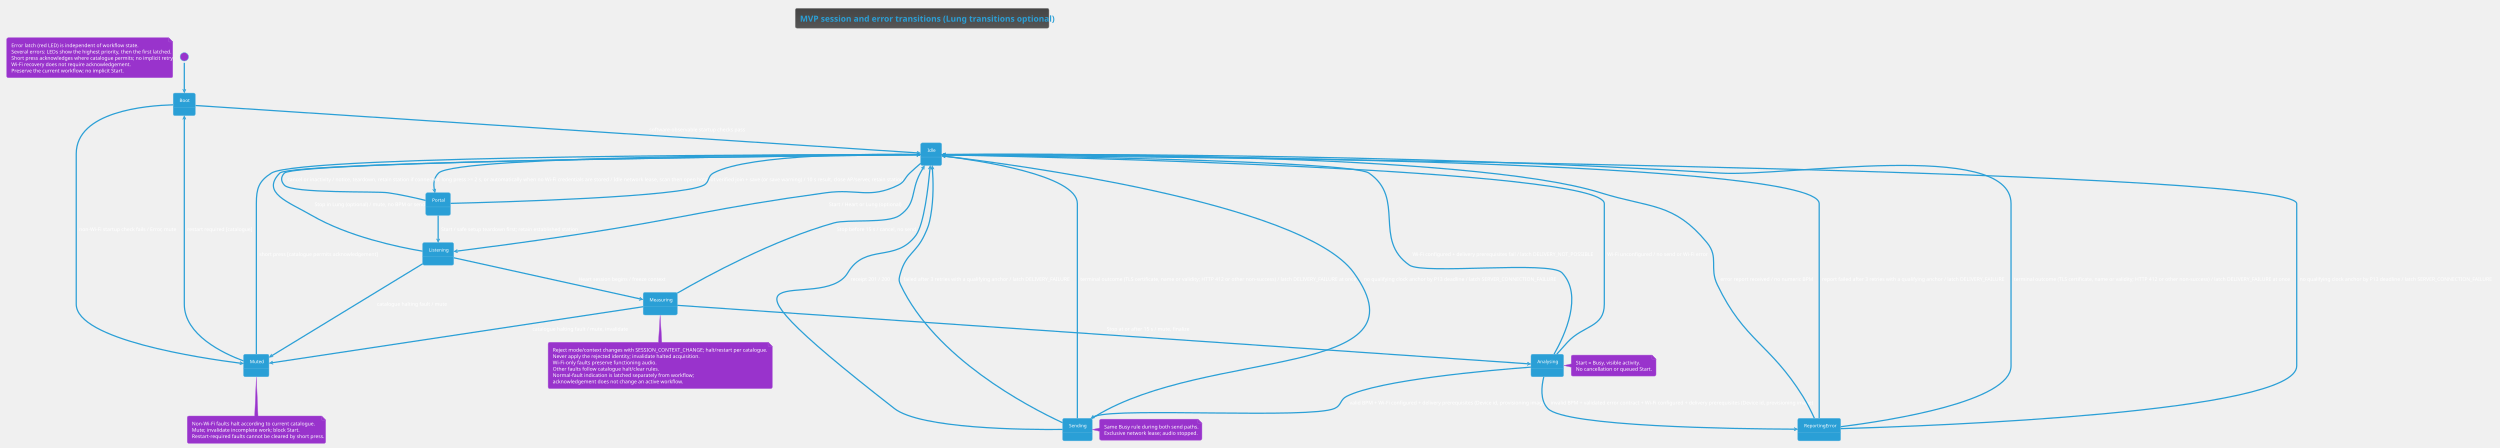
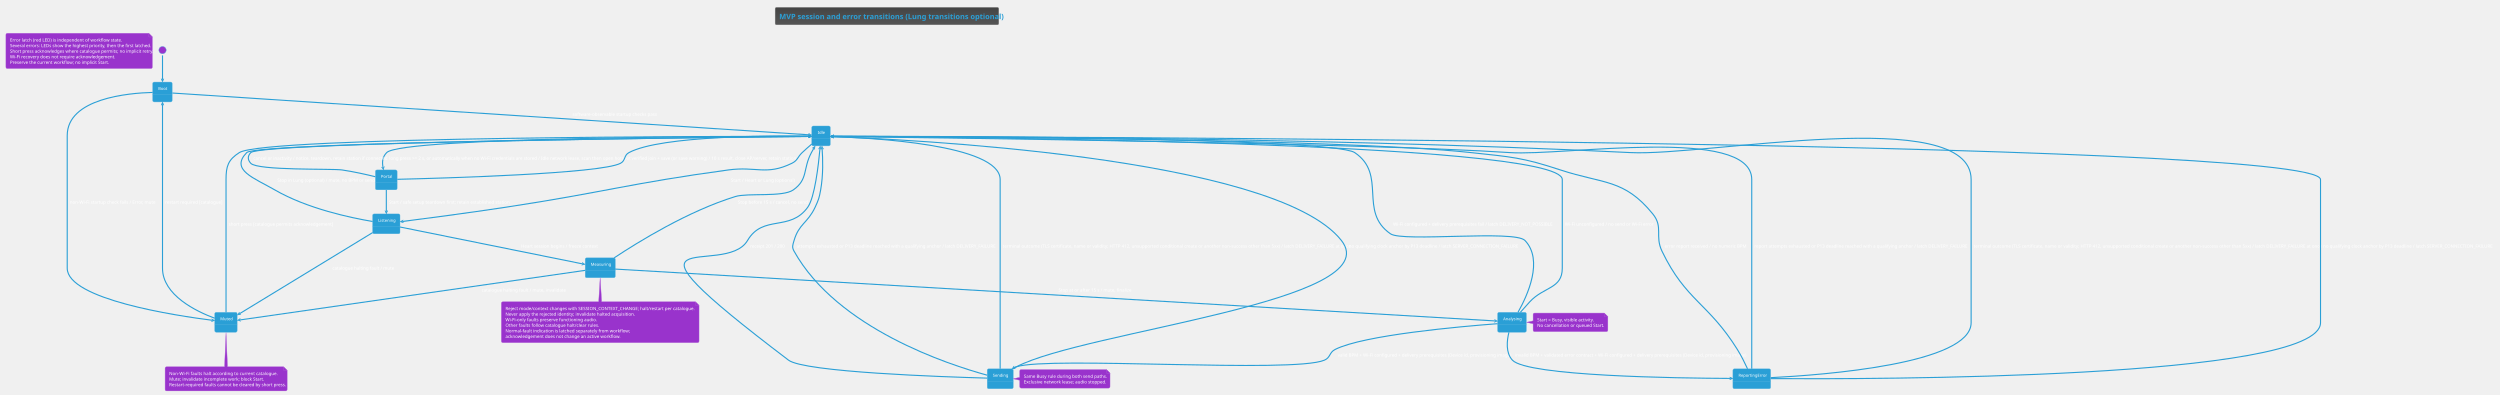
- <svg xmlns="http://www.w3.org/2000/svg" contentStyleType="text/css" data-diagram-type="STATE" height="1114.583px" preserveAspectRatio="none" style="width:6217px;height:1114px;" version="1.1" viewBox="0 0 6217 1114" width="6217.708px" zoomAndPan="magnify">
+ <svg xmlns="http://www.w3.org/2000/svg" contentStyleType="text/css" data-diagram-type="STATE" height="1114.583px" preserveAspectRatio="none" style="width:7051px;height:1114px;" version="1.1" viewBox="0 0 7051 1114" width="7051.042px" zoomAndPan="magnify">
  <defs>
-     <linearGradient id="g1bemwth577yv20" x1="50%" x2="50%" y1="0%" y2="100%">
+     <linearGradient id="g1vokfa58q2e2c0" x1="50%" x2="50%" y1="0%" y2="100%">
      <stop offset="0%" stop-color="#444444" />
      <stop offset="100%" stop-color="#555555" />
    </linearGradient>
  </defs>
  <g>
    <g class="title" data-source-line="5">
-       <rect fill="url(#g1bemwth577yv20)" height="49.121" rx="4.167" ry="4.167" style="stroke:#777777;stroke-width:1.042;" width="630.613" x="1977.923" y="20.833" />
-       <text fill="#2A9FD6" font-family="sans-serif" font-size="20.833" font-weight="bold" lengthAdjust="spacing" textLength="607.697" x="1989.381" y="53.919">MVP session and error transitions (Lung transitions optional)</text>
+       <rect fill="url(#g1vokfa58q2e2c0)" height="49.121" rx="4.167" ry="4.167" style="stroke:#777777;stroke-width:1.042;" width="630.613" x="2186.256" y="20.833" />
+       <text fill="#2A9FD6" font-family="sans-serif" font-size="20.833" font-weight="bold" lengthAdjust="spacing" textLength="607.697" x="2197.714" y="53.919">MVP session and error transitions (Lung transitions optional)</text>
    </g>
    <g class="entity" data-qualified-name="NormalFaultIndication" data-source-line="33" id="ent0002">
      <path d="M16.667,98.079 L16.667,189.193 A4.167,4.167 0 0 0 20.833,193.359 L425.517,193.359 A4.167,4.167 0 0 0 429.683,189.193 L429.683,104.329 L419.267,93.913 L20.833,93.913 A4.167,4.167 0 0 0 16.667,98.079" fill="#9933CC" style="stroke:#AD5CD6;stroke-width:1.042;" />
      <path d="M419.267,93.913 L419.267,102.246 A2.083,2.083 0 0 0 421.35,104.329 L429.683,104.329 L419.267,93.913" fill="#9933CC" style="stroke:#AD5CD6;stroke-width:1.042;" />
      <text fill="#FFFFFF" font-family="sans-serif" font-size="12.5" lengthAdjust="spacing" textLength="300.134" x="28.125" y="117.305">Error latch (red LED) is independent of workflow state.</text>
      <text fill="#FFFFFF" font-family="sans-serif" font-size="12.5" lengthAdjust="spacing" textLength="377.258" x="28.125" y="133.028">Several errors: LEDs show the highest priority, then the first latched.</text>
      <text fill="#FFFFFF" font-family="sans-serif" font-size="12.5" lengthAdjust="spacing" textLength="380.725" x="28.125" y="148.751">Short press acknowledges where catalogue permits; no implicit retry.</text>
      <text fill="#FFFFFF" font-family="sans-serif" font-size="12.5" lengthAdjust="spacing" textLength="282.068" x="28.125" y="164.474">Wi-Fi recovery does not require acknowledgement.</text>
      <text fill="#FFFFFF" font-family="sans-serif" font-size="12.5" lengthAdjust="spacing" textLength="261.2" x="28.125" y="180.196">Preserve the current workflow; no implicit Start.</text>
    </g>
    <g class="start_entity" data-qualified-name=".start." data-source-line="6" id="ent0002">
      <ellipse cx="458.333" cy="141.309" fill="#9933CC" rx="10.417" ry="10.417" style="stroke:#55B2DE;stroke-width:1.042;" />
    </g>
    <g class="entity" data-qualified-name="Boot" id="ent0003">
      <rect fill="#2A9FD6" height="56.079" rx="4.167" ry="4.167" style="stroke:#55B2DE;stroke-width:1.042;" width="54.821" x="430.729" y="231.413" />
      <line style="stroke:#55B2DE;stroke-width:1.042;" x1="430.729" x2="485.55" y1="266.659" y2="266.659" />
      <text fill="#FFFFFF" font-family="sans-serif" font-size="11.458" lengthAdjust="spacing" textLength="23.571" x="446.354" y="253.724">Boot</text>
    </g>
    <g class="entity" data-qualified-name="Idle" id="ent0005">
      <rect fill="#2A9FD6" height="56.079" rx="4.167" ry="4.167" style="stroke:#55B2DE;stroke-width:1.042;" width="52.083" x="2289.583" y="355.371" />
      <line style="stroke:#55B2DE;stroke-width:1.042;" x1="2289.583" x2="2341.667" y1="390.617" y2="390.617" />
      <text fill="#FFFFFF" font-family="sans-serif" font-size="11.458" lengthAdjust="spacing" textLength="18.474" x="2306.388" y="377.683">Idle</text>
    </g>
    <g class="entity" data-qualified-name="Muted" id="ent0007">
      <rect fill="#2A9FD6" height="56.079" rx="4.167" ry="4.167" style="stroke:#55B2DE;stroke-width:1.042;" width="63.096" x="605.729" y="880.892" />
      <line style="stroke:#55B2DE;stroke-width:1.042;" x1="605.729" x2="668.825" y1="916.138" y2="916.138" />
      <text fill="#FFFFFF" font-family="sans-serif" font-size="11.458" lengthAdjust="spacing" textLength="31.846" x="621.354" y="903.203">Muted</text>
    </g>
    <g class="entity" data-qualified-name="Listening" id="ent0009">
      <rect fill="#2A9FD6" height="56.079" rx="4.167" ry="4.167" style="stroke:#55B2DE;stroke-width:1.042;" width="77.117" x="1051.042" y="603.288" />
      <line style="stroke:#55B2DE;stroke-width:1.042;" x1="1051.042" x2="1128.159" y1="638.534" y2="638.534" />
      <text fill="#FFFFFF" font-family="sans-serif" font-size="11.458" lengthAdjust="spacing" textLength="45.867" x="1066.667" y="625.599">Listening</text>
    </g>
    <g class="entity" data-qualified-name="Portal" id="ent0011">
      <rect fill="#2A9FD6" height="56.079" rx="4.167" ry="4.167" style="stroke:#55B2DE;stroke-width:1.042;" width="61.183" x="1058.854" y="479.329" />
      <line style="stroke:#55B2DE;stroke-width:1.042;" x1="1058.854" x2="1120.037" y1="514.575" y2="514.575" />
      <text fill="#FFFFFF" font-family="sans-serif" font-size="11.458" lengthAdjust="spacing" textLength="29.933" x="1074.479" y="501.641">Portal</text>
    </g>
    <g class="entity" data-qualified-name="Measuring" id="ent0016">
-       <rect fill="#2A9FD6" height="56.079" rx="4.167" ry="4.167" style="stroke:#55B2DE;stroke-width:1.042;" width="84.748" x="1599.479" y="727.246" />
-       <line style="stroke:#55B2DE;stroke-width:1.042;" x1="1599.479" x2="1684.227" y1="762.492" y2="762.492" />
-       <text fill="#FFFFFF" font-family="sans-serif" font-size="11.458" lengthAdjust="spacing" textLength="53.498" x="1615.104" y="749.558">Measuring</text>
+       <rect fill="#2A9FD6" height="56.079" rx="4.167" ry="4.167" style="stroke:#55B2DE;stroke-width:1.042;" width="84.748" x="1650.521" y="727.246" />
+       <line style="stroke:#55B2DE;stroke-width:1.042;" x1="1650.521" x2="1735.269" y1="762.492" y2="762.492" />
+       <text fill="#FFFFFF" font-family="sans-serif" font-size="11.458" lengthAdjust="spacing" textLength="53.498" x="1666.146" y="749.558">Measuring</text>
    </g>
    <g class="entity" data-qualified-name="Analysing" id="ent0022">
-       <rect fill="#2A9FD6" height="56.079" rx="4.167" ry="4.167" style="stroke:#55B2DE;stroke-width:1.042;" width="80.933" x="3807.292" y="880.892" />
-       <line style="stroke:#55B2DE;stroke-width:1.042;" x1="3807.292" x2="3888.224" y1="916.138" y2="916.138" />
-       <text fill="#FFFFFF" font-family="sans-serif" font-size="11.458" lengthAdjust="spacing" textLength="49.683" x="3822.917" y="903.203">Analysing</text>
+       <rect fill="#2A9FD6" height="56.079" rx="4.167" ry="4.167" style="stroke:#55B2DE;stroke-width:1.042;" width="80.933" x="4223.958" y="880.892" />
+       <line style="stroke:#55B2DE;stroke-width:1.042;" x1="4223.958" x2="4304.891" y1="916.138" y2="916.138" />
+       <text fill="#FFFFFF" font-family="sans-serif" font-size="11.458" lengthAdjust="spacing" textLength="49.683" x="4239.583" y="903.203">Analysing</text>
    </g>
    <g class="entity" data-qualified-name="Sending" id="ent0024">
-       <rect fill="#2A9FD6" height="56.079" rx="4.167" ry="4.167" style="stroke:#55B2DE;stroke-width:1.042;" width="73.301" x="2642.708" y="1040.267" />
-       <line style="stroke:#55B2DE;stroke-width:1.042;" x1="2642.708" x2="2716.01" y1="1075.513" y2="1075.513" />
-       <text fill="#FFFFFF" font-family="sans-serif" font-size="11.458" lengthAdjust="spacing" textLength="42.051" x="2658.333" y="1062.578">Sending</text>
+       <rect fill="#2A9FD6" height="56.079" rx="4.167" ry="4.167" style="stroke:#55B2DE;stroke-width:1.042;" width="73.301" x="2784.375" y="1040.267" />
+       <line style="stroke:#55B2DE;stroke-width:1.042;" x1="2784.375" x2="2857.676" y1="1075.513" y2="1075.513" />
+       <text fill="#FFFFFF" font-family="sans-serif" font-size="11.458" lengthAdjust="spacing" textLength="42.051" x="2800" y="1062.578">Sending</text>
    </g>
    <g class="entity" data-qualified-name="ReportingError" id="ent0026">
-       <rect fill="#2A9FD6" height="56.079" rx="4.167" ry="4.167" style="stroke:#55B2DE;stroke-width:1.042;" width="106.395" x="4470.833" y="1040.267" />
-       <line style="stroke:#55B2DE;stroke-width:1.042;" x1="4470.833" x2="4577.228" y1="1075.513" y2="1075.513" />
-       <text fill="#FFFFFF" font-family="sans-serif" font-size="11.458" lengthAdjust="spacing" textLength="75.145" x="4486.458" y="1062.578">ReportingError</text>
+       <rect fill="#2A9FD6" height="56.079" rx="4.167" ry="4.167" style="stroke:#55B2DE;stroke-width:1.042;" width="106.395" x="4887.5" y="1040.267" />
+       <line style="stroke:#55B2DE;stroke-width:1.042;" x1="4887.5" x2="4993.895" y1="1075.513" y2="1075.513" />
+       <text fill="#FFFFFF" font-family="sans-serif" font-size="11.458" lengthAdjust="spacing" textLength="75.145" x="4903.125" y="1062.578">ReportingError</text>
    </g>
    <g class="entity" data-qualified-name="GMN2" data-source-line="42" id="ent0003">
-       <path d="M3907.292,887.142 L3907.292,904.85 L3888.741,909.017 L3907.292,913.184 L3907.292,931.087 A4.167,4.167 0 0 0 3911.458,935.254 L4113.999,935.254 A4.167,4.167 0 0 0 4118.166,931.087 L4118.166,893.392 L4107.749,882.975 L3911.458,882.975 A4.167,4.167 0 0 0 3907.292,887.142" fill="#9933CC" style="stroke:#AD5CD6;stroke-width:1.042;" />
-       <path d="M4107.749,882.975 L4107.749,891.309 A2.083,2.083 0 0 0 4109.833,893.392 L4118.166,893.392 L4107.749,882.975" fill="#9933CC" style="stroke:#AD5CD6;stroke-width:1.042;" />
-       <text fill="#FFFFFF" font-family="sans-serif" font-size="12.5" lengthAdjust="spacing" textLength="155.261" x="3918.75" y="906.368">Start = Busy, visible activity.</text>
-       <text fill="#FFFFFF" font-family="sans-serif" font-size="12.5" lengthAdjust="spacing" textLength="178.583" x="3918.75" y="922.091">No cancellation or queued Start.</text>
+       <path d="M4323.958,887.142 L4323.958,904.85 L4305.408,909.017 L4323.958,913.184 L4323.958,931.087 A4.167,4.167 0 0 0 4328.125,935.254 L4530.666,935.254 A4.167,4.167 0 0 0 4534.833,931.087 L4534.833,893.392 L4524.416,882.975 L4328.125,882.975 A4.167,4.167 0 0 0 4323.958,887.142" fill="#9933CC" style="stroke:#AD5CD6;stroke-width:1.042;" />
+       <path d="M4524.416,882.975 L4524.416,891.309 A2.083,2.083 0 0 0 4526.499,893.392 L4534.833,893.392 L4524.416,882.975" fill="#9933CC" style="stroke:#AD5CD6;stroke-width:1.042;" />
+       <text fill="#FFFFFF" font-family="sans-serif" font-size="12.5" lengthAdjust="spacing" textLength="155.261" x="4335.417" y="906.368">Start = Busy, visible activity.</text>
+       <text fill="#FFFFFF" font-family="sans-serif" font-size="12.5" lengthAdjust="spacing" textLength="178.583" x="4335.417" y="922.091">No cancellation or queued Start.</text>
    </g>
    <g class="entity" data-qualified-name="GMN5" data-source-line="46" id="ent0006">
-       <path d="M2734.375,1046.517 L2734.375,1064.225 L2715.839,1068.392 L2734.375,1072.559 L2734.375,1090.462 A4.167,4.167 0 0 0 2738.542,1094.629 L2984.857,1094.629 A4.167,4.167 0 0 0 2989.024,1090.462 L2989.024,1052.767 L2978.607,1042.35 L2738.542,1042.35 A4.167,4.167 0 0 0 2734.375,1046.517" fill="#9933CC" style="stroke:#AD5CD6;stroke-width:1.042;" />
-       <path d="M2978.607,1042.35 L2978.607,1050.684 A2.083,2.083 0 0 0 2980.691,1052.767 L2989.024,1052.767 L2978.607,1042.35" fill="#9933CC" style="stroke:#AD5CD6;stroke-width:1.042;" />
-       <text fill="#FFFFFF" font-family="sans-serif" font-size="12.5" lengthAdjust="spacing" textLength="222.357" x="2745.833" y="1065.743">Same Busy rule during both send paths.</text>
-       <text fill="#FFFFFF" font-family="sans-serif" font-size="12.5" lengthAdjust="spacing" textLength="222.351" x="2745.833" y="1081.466">Exclusive network lease; audio stopped.</text>
+       <path d="M2876.042,1046.517 L2876.042,1064.225 L2857.505,1068.392 L2876.042,1072.559 L2876.042,1090.462 A4.167,4.167 0 0 0 2880.208,1094.629 L3126.524,1094.629 A4.167,4.167 0 0 0 3130.691,1090.462 L3130.691,1052.767 L3120.274,1042.35 L2880.208,1042.35 A4.167,4.167 0 0 0 2876.042,1046.517" fill="#9933CC" style="stroke:#AD5CD6;stroke-width:1.042;" />
+       <path d="M3120.274,1042.35 L3120.274,1050.684 A2.083,2.083 0 0 0 3122.357,1052.767 L3130.691,1052.767 L3120.274,1042.35" fill="#9933CC" style="stroke:#AD5CD6;stroke-width:1.042;" />
+       <text fill="#FFFFFF" font-family="sans-serif" font-size="12.5" lengthAdjust="spacing" textLength="222.357" x="2887.5" y="1065.743">Same Busy rule during both send paths.</text>
+       <text fill="#FFFFFF" font-family="sans-serif" font-size="12.5" lengthAdjust="spacing" textLength="222.351" x="2887.5" y="1081.466">Exclusive network lease; audio stopped.</text>
    </g>
    <g class="entity" data-qualified-name="GMN8" data-source-line="50" id="ent0009">
-       <path d="M1363.021,855.371 L1363.021,962.207 A4.167,4.167 0 0 0 1367.188,966.374 L1916.372,966.374 A4.167,4.167 0 0 0 1920.538,962.207 L1920.538,861.621 L1910.122,851.204 L1645.833,851.204 L1641.667,783.509 L1637.5,851.204 L1367.188,851.204 A4.167,4.167 0 0 0 1363.021,855.371" fill="#9933CC" style="stroke:#AD5CD6;stroke-width:1.042;" />
-       <path d="M1910.122,851.204 L1910.122,859.538 A2.083,2.083 0 0 0 1912.205,861.621 L1920.538,861.621 L1910.122,851.204" fill="#9933CC" style="stroke:#AD5CD6;stroke-width:1.042;" />
-       <text fill="#FFFFFF" font-family="sans-serif" font-size="12.5" lengthAdjust="spacing" textLength="525.226" x="1374.479" y="874.597">Reject mode/context changes with SESSION_CONTEXT_CHANGE; halt/restart per catalogue.</text>
-       <text fill="#FFFFFF" font-family="sans-serif" font-size="12.5" lengthAdjust="spacing" textLength="341.87" x="1374.479" y="890.32">Never apply the rejected identity; invalidate halted acquisition.</text>
-       <text fill="#FFFFFF" font-family="sans-serif" font-size="12.5" lengthAdjust="spacing" textLength="243.164" x="1374.479" y="906.043">Wi-Fi-only faults preserve functioning audio.</text>
-       <text fill="#FFFFFF" font-family="sans-serif" font-size="12.5" lengthAdjust="spacing" textLength="245.959" x="1374.479" y="921.765">Other faults follow catalogue halt/clear rules.</text>
-       <text fill="#FFFFFF" font-family="sans-serif" font-size="12.5" lengthAdjust="spacing" textLength="325.824" x="1374.479" y="937.488">Normal-fault indication is latched separately from workflow;</text>
-       <text fill="#FFFFFF" font-family="sans-serif" font-size="12.5" lengthAdjust="spacing" textLength="305.737" x="1374.479" y="953.21">acknowledgement does not change an active workflow.</text>
+       <path d="M1414.062,855.371 L1414.062,962.207 A4.167,4.167 0 0 0 1418.229,966.374 L1967.413,966.374 A4.167,4.167 0 0 0 1971.58,962.207 L1971.58,861.621 L1961.163,851.204 L1696.875,851.204 L1692.708,783.509 L1688.542,851.204 L1418.229,851.204 A4.167,4.167 0 0 0 1414.062,855.371" fill="#9933CC" style="stroke:#AD5CD6;stroke-width:1.042;" />
+       <path d="M1961.163,851.204 L1961.163,859.538 A2.083,2.083 0 0 0 1963.247,861.621 L1971.58,861.621 L1961.163,851.204" fill="#9933CC" style="stroke:#AD5CD6;stroke-width:1.042;" />
+       <text fill="#FFFFFF" font-family="sans-serif" font-size="12.5" lengthAdjust="spacing" textLength="525.226" x="1425.521" y="874.597">Reject mode/context changes with SESSION_CONTEXT_CHANGE; halt/restart per catalogue.</text>
+       <text fill="#FFFFFF" font-family="sans-serif" font-size="12.5" lengthAdjust="spacing" textLength="341.87" x="1425.521" y="890.32">Never apply the rejected identity; invalidate halted acquisition.</text>
+       <text fill="#FFFFFF" font-family="sans-serif" font-size="12.5" lengthAdjust="spacing" textLength="243.164" x="1425.521" y="906.043">Wi-Fi-only faults preserve functioning audio.</text>
+       <text fill="#FFFFFF" font-family="sans-serif" font-size="12.5" lengthAdjust="spacing" textLength="245.959" x="1425.521" y="921.765">Other faults follow catalogue halt/clear rules.</text>
+       <text fill="#FFFFFF" font-family="sans-serif" font-size="12.5" lengthAdjust="spacing" textLength="325.824" x="1425.521" y="937.488">Normal-fault indication is latched separately from workflow;</text>
+       <text fill="#FFFFFF" font-family="sans-serif" font-size="12.5" lengthAdjust="spacing" textLength="305.737" x="1425.521" y="953.21">acknowledgement does not change an active workflow.</text>
    </g>
    <g class="entity" data-qualified-name="GMN11" data-source-line="58" id="ent0012">
      <path d="M465.625,1038.704 L465.625,1098.372 A4.167,4.167 0 0 0 469.792,1102.539 L805.713,1102.539 A4.167,4.167 0 0 0 809.88,1098.372 L809.88,1044.954 L799.463,1034.538 L641.667,1034.538 L637.5,937.457 L633.333,1034.538 L469.792,1034.538 A4.167,4.167 0 0 0 465.625,1038.704" fill="#9933CC" style="stroke:#AD5CD6;stroke-width:1.042;" />
      <path d="M799.463,1034.538 L799.463,1042.871 A2.083,2.083 0 0 0 801.546,1044.954 L809.88,1044.954 L799.463,1034.538" fill="#9933CC" style="stroke:#AD5CD6;stroke-width:1.042;" />
      <text fill="#FFFFFF" font-family="sans-serif" font-size="12.5" lengthAdjust="spacing" textLength="288.324" x="477.083" y="1057.93">Non-Wi-Fi faults halt according to current catalogue.</text>
      <text fill="#FFFFFF" font-family="sans-serif" font-size="12.5" lengthAdjust="spacing" textLength="250.806" x="477.083" y="1073.653">Mute; invalidate incomplete work; block Start.</text>
      <text fill="#FFFFFF" font-family="sans-serif" font-size="12.5" lengthAdjust="spacing" textLength="311.963" x="477.083" y="1089.376">Restart-required faults cannot be cleared by short press.</text>
    </g>
    <g class="link" data-entity-1="ent0002" data-entity-2="ent0003" data-link-type="dependency" id="lnk4">
      <polygon fill="#2A9FD6" points="458.333,231.071,462.5,221.696,458.333,225.863,454.167,221.696,458.333,231.071" style="stroke:#2A9FD6;stroke-width:1.042;" />
      <path d="M458.333,156.211 C458.333,173.742 458.333,200.946 458.333,224.821" fill="none" style="stroke:#2A9FD6;stroke-width:3.125;" />
    </g>
    <g class="link" data-entity-1="ent0003" data-entity-2="ent0005" data-link-type="dependency" id="lnk6">
      <polygon fill="#2A9FD6" points="2289.441,380.736,2280.359,375.965,2284.244,380.395,2279.814,384.28,2289.441,380.736" style="stroke:#2A9FD6;stroke-width:1.042;" />
      <path d="M486.03,262.397 C699.585,276.41 2075.253,366.681 2283.205,380.327" fill="none" style="stroke:#2A9FD6;stroke-width:3.125;" />
      <text fill="#FFFFFF" font-family="sans-serif" font-size="12.5" lengthAdjust="spacing" textLength="226.495" x="1614.583" y="326.68">software-observable startup checks pass</text>
    </g>
    <g class="link" data-entity-1="ent0003" data-entity-2="ent0007" data-link-type="dependency" id="lnk8">
      <polygon fill="#2A9FD6" points="605.646,904.214,596.869,898.903,600.479,903.56,595.822,907.17,605.646,904.214" style="stroke:#2A9FD6;stroke-width:1.042;" />
      <path d="M430.585,260.659 C361.919,262.456 189.583,277.43 189.583,382.454 C189.583,382.454 189.583,382.454 189.583,756.413 C189.583,844.356 497.115,890.471 599.446,903.429" fill="none" style="stroke:#2A9FD6;stroke-width:3.125;" />
      <text fill="#FFFFFF" font-family="sans-serif" font-size="12.5" lengthAdjust="spacing" textLength="230.615" x="196.875" y="574.597">non-Wi-Fi startup check fails / Error, mute</text>
    </g>
    <g class="link" data-entity-1="ent0005" data-entity-2="ent0009" data-link-type="dependency" id="lnk10">
      <polygon fill="#2A9FD6" points="1128.495,625.463,1138.322,628.41,1133.662,624.804,1137.268,620.144,1128.495,625.463" style="stroke:#2A9FD6;stroke-width:1.042;" />
      <path d="M2289.537,406.222 C2280.792,413.707 2271.086,422.253 2262.5,430.371 C2248.939,443.193 2250.109,452.401 2233.333,460.579 C2161.365,495.664 2133.501,468.545 2054.167,479.329 C1773.691,517.458 1705.89,542.05 1426.042,584.538 C1318.507,600.864 1197.412,616.673 1134.695,624.672" fill="none" style="stroke:#2A9FD6;stroke-width:3.125;" />
      <text fill="#FFFFFF" font-family="sans-serif" font-size="12.5" lengthAdjust="spacing" textLength="168.835" x="2061.458" y="512.618">Start / Heart or Lung (optional)</text>
    </g>
    <g class="link" data-entity-1="ent0005" data-entity-2="ent0011" data-link-type="dependency" id="lnk12">
      <polygon fill="#2A9FD6" points="1081.577,479.319,1083.97,469.343,1080.63,474.197,1075.776,470.858,1081.577,479.319" style="stroke:#2A9FD6;stroke-width:1.042;" />
      <path d="M2289.349,384.507 C2115.28,384.432 1133.979,385.978 1090.625,430.371 C1078.356,442.934 1077.418,456.822 1080.441,473.173" fill="none" style="stroke:#2A9FD6;stroke-width:3.125;" />
      <text fill="#FFFFFF" font-family="sans-serif" font-size="12.5" lengthAdjust="spacing" textLength="645.483" x="1097.917" y="450.639">long press &gt;= 2 s, or automatically when no Wi-Fi credentials are stored / Idle network lease, scan then open hotspot</text>
    </g>
    <g class="link" data-entity-1="ent0011" data-entity-2="ent0005" data-link-type="dependency" id="lnk13">
      <polygon fill="#2A9FD6" points="2289.356,384.053,2280.041,379.754,2284.148,383.98,2279.923,388.087,2289.356,384.053" style="stroke:#2A9FD6;stroke-width:1.042;" />
      <path d="M1120.507,505.726 C1243.48,502.8 1693.881,490.138 1750,460.579 C1765.161,452.594 1758.858,438.471 1773.958,430.371 C1864.609,381.745 2187.415,382.611 2283.106,383.965" fill="none" style="stroke:#2A9FD6;stroke-width:3.125;" />
      <text fill="#FFFFFF" font-family="sans-serif" font-size="12.5" lengthAdjust="spacing" textLength="444.989" x="1781.25" y="450.639">verified join + save (or save warning) / 10 s result, close AP/server, retain station</text>
    </g>
    <g class="link" data-entity-1="ent0011" data-entity-2="ent0005" data-link-type="dependency" id="lnk14">
      <polygon fill="#2A9FD6" points="2289.552,384.78,2280.138,380.703,2284.344,384.829,2280.218,389.036,2289.552,384.78" style="stroke:#2A9FD6;stroke-width:1.042;" />
      <path d="M1058.468,498.395 C1033.311,492.222 996.891,483.983 964.583,479.329 C936.212,475.243 726.81,481.571 707.292,460.579 C698.15,450.747 697.934,439.999 707.292,430.371 C736.069,400.762 2078.072,386.803 2283.302,384.839" fill="none" style="stroke:#2A9FD6;stroke-width:3.125;" />
      <text fill="#FFFFFF" font-family="sans-serif" font-size="12.5" lengthAdjust="spacing" textLength="353.662" x="714.583" y="450.639">cancel or inactivity / notice, teardown, retain station if connected</text>
    </g>
    <g class="link" data-entity-1="ent0011" data-entity-2="ent0009" data-link-type="dependency" id="lnk15">
      <polygon fill="#2A9FD6" points="1089.583,603.111,1093.75,593.736,1089.583,597.903,1085.417,593.736,1089.583,603.111" style="stroke:#2A9FD6;stroke-width:1.042;" />
      <path d="M1089.583,535.847 C1089.583,555.919 1089.583,576.811 1089.583,596.861" fill="none" style="stroke:#2A9FD6;stroke-width:3.125;" />
      <text fill="#FFFFFF" font-family="sans-serif" font-size="12.5" lengthAdjust="spacing" textLength="318.225" x="1096.875" y="574.597">Start / safe setup teardown first; retain established station</text>
    </g>
    <g class="link" data-entity-1="ent0009" data-entity-2="ent0016" data-link-type="dependency" id="lnk17">
-       <polygon fill="#2A9FD6" points="1599.134,744.94,1590.878,738.851,1594.048,743.817,1589.081,746.988,1599.134,744.94" style="stroke:#2A9FD6;stroke-width:1.042;" />
-       <path d="M1128.405,641.024 C1228.545,663.131 1488.91,720.608 1593.031,743.593" fill="none" style="stroke:#2A9FD6;stroke-width:3.125;" />
-       <text fill="#FFFFFF" font-family="sans-serif" font-size="12.5" lengthAdjust="spacing" textLength="205.664" x="1438.542" y="698.556">Heart session begins / freeze context</text>
+       <polygon fill="#2A9FD6" points="1650.414,745.783,1642.05,739.842,1645.309,744.751,1640.399,748.01,1650.414,745.783" style="stroke:#2A9FD6;stroke-width:1.042;" />
+       <path d="M1128.229,640.264 C1235.866,662.014 1532.378,721.931 1644.288,744.545" fill="none" style="stroke:#2A9FD6;stroke-width:3.125;" />
+       <text fill="#FFFFFF" font-family="sans-serif" font-size="12.5" lengthAdjust="spacing" textLength="205.664" x="1469.792" y="698.556">Heart session begins / freeze context</text>
    </g>
    <g class="link" data-entity-1="ent0009" data-entity-2="ent0007" data-link-type="dependency" id="lnk18">
      <polygon fill="#2A9FD6" points="669.478,888.486,679.652,887.165,673.926,885.776,675.315,880.049,669.478,888.486" style="stroke:#2A9FD6;stroke-width:1.042;" />
      <path d="M1051.039,655.945 C963.386,709.365 755.793,835.882 674.815,885.234" fill="none" style="stroke:#2A9FD6;stroke-width:3.125;" />
      <text fill="#FFFFFF" font-family="sans-serif" font-size="12.5" lengthAdjust="spacing" textLength="159.827" x="937.5" y="760.535">catalogue halting fault / mute</text>
    </g>
    <g class="link" data-entity-1="ent0016" data-entity-2="ent0007" data-link-type="dependency" id="lnk19">
-       <polygon fill="#2A9FD6" points="669.49,903.147,679.382,905.868,674.64,902.37,678.138,897.628,669.49,903.147" style="stroke:#2A9FD6;stroke-width:1.042;" />
-       <path d="M1599.16,762.828 C1431.363,788.155 823.164,879.952 675.67,902.214" fill="none" style="stroke:#2A9FD6;stroke-width:3.125;" />
-       <text fill="#FFFFFF" font-family="sans-serif" font-size="12.5" lengthAdjust="spacing" textLength="219.586" x="1323.958" y="822.514">catalogue halting fault / mute, invalidate</text>
+       <polygon fill="#2A9FD6" points="669.314,903.406,679.186,906.197,674.47,902.665,678.001,897.948,669.314,903.406" style="stroke:#2A9FD6;stroke-width:1.042;" />
+       <path d="M1650.364,762.495 C1476.788,787.426 827.891,880.629 675.501,902.517" fill="none" style="stroke:#2A9FD6;stroke-width:3.125;" />
+       <text fill="#FFFFFF" font-family="sans-serif" font-size="12.5" lengthAdjust="spacing" textLength="219.586" x="1358.333" y="822.514">catalogue halting fault / mute, invalidate</text>
    </g>
    <g class="link" data-entity-1="ent0009" data-entity-2="ent0005" data-link-type="dependency" id="lnk20">
      <polygon fill="#2A9FD6" points="2289.367,384.776,2279.953,380.697,2284.158,384.825,2280.031,389.03,2289.367,384.776" style="stroke:#2A9FD6;stroke-width:1.042;" />
      <path d="M1050.977,624.674 C989.253,614.307 866.039,588.375 775,535.579 C717.481,502.223 647.96,479.618 695.833,430.371 C724.818,400.554 2076.424,386.77 2283.117,384.835" fill="none" style="stroke:#2A9FD6;stroke-width:3.125;" />
      <text fill="#FFFFFF" font-family="sans-serif" font-size="12.5" lengthAdjust="spacing" textLength="260.565" x="782.292" y="512.618">Stop in Lung (optional) / mute, no BPM or send</text>
    </g>
    <g class="link" data-entity-1="ent0016" data-entity-2="ent0005" data-link-type="dependency" id="lnk21">
      <polygon fill="#2A9FD6" points="2298.928,411.959,2290.594,417.942,2296.295,416.453,2297.784,422.154,2298.928,411.959" style="stroke:#2A9FD6;stroke-width:1.042;" />
-       <path d="M1684.079,729.084 C1759.571,685.457 1923.487,596.58 2073.958,554.329 C2109.177,544.441 2207.656,556.734 2237.5,535.579 C2279.9,505.525 2263.959,476.161 2288.542,430.371 C2291.777,424.345 2292.245,423.366 2295.769,417.352" fill="none" style="stroke:#2A9FD6;stroke-width:3.125;" />
+       <path d="M1732.292,727.179 C1799.277,682.745 1940.731,595.343 2073.958,554.329 C2108.92,543.567 2207.656,556.734 2237.5,535.579 C2279.9,505.525 2263.959,476.161 2288.542,430.371 C2291.777,424.345 2292.245,423.366 2295.769,417.352" fill="none" style="stroke:#2A9FD6;stroke-width:3.125;" />
      <text fill="#FFFFFF" font-family="sans-serif" font-size="12.5" lengthAdjust="spacing" textLength="189.709" x="2081.25" y="574.597">Stop before 15 s / cancel, no send</text>
    </g>
    <g class="link" data-entity-1="ent0016" data-entity-2="ent0022" data-link-type="dependency" id="lnk23">
-       <polygon fill="#2A9FD6" points="3807.192,905.178,3798.125,900.378,3801.996,904.821,3797.554,908.692,3807.192,905.178" style="stroke:#2A9FD6;stroke-width:1.042;" />
-       <path d="M1684.257,759.339 C1963.822,778.544 3527.207,885.943 3800.957,904.749" fill="none" style="stroke:#2A9FD6;stroke-width:3.125;" />
-       <text fill="#FFFFFF" font-family="sans-serif" font-size="12.5" lengthAdjust="spacing" textLength="193.848" x="2752.083" y="822.514">Stop at or after 15 s / mute, finalize</text>
+       <polygon fill="#2A9FD6" points="4223.941,905.58,4214.827,900.869,4218.741,905.274,4214.337,909.188,4223.941,905.58" style="stroke:#2A9FD6;stroke-width:1.042;" />
+       <path d="M1734.938,758.901 C2041.566,776.971 3916.563,887.466 4217.702,905.212" fill="none" style="stroke:#2A9FD6;stroke-width:3.125;" />
+       <text fill="#FFFFFF" font-family="sans-serif" font-size="12.5" lengthAdjust="spacing" textLength="193.848" x="2985.417" y="822.514">Stop at or after 15 s / mute, finalize</text>
    </g>
    <g class="link" data-entity-1="ent0022" data-entity-2="ent0024" data-link-type="dependency" id="lnk25">
-       <polygon fill="#2A9FD6" points="2712.485,1040.249,2722.696,1039.263,2717.019,1037.686,2718.595,1032.009,2712.485,1040.249" style="stroke:#2A9FD6;stroke-width:1.042;" />
-       <path d="M3807.089,912.948 C3702.843,920.841 3429.405,944.937 3348.958,985.579 C3332.011,994.141 3336.175,1008.246 3318.75,1015.788 C3258.175,1042.006 2787.519,1013.371 2725,1034.538 C2720.736,1035.981 2721.965,1034.89 2717.925,1037.174" fill="none" style="stroke:#2A9FD6;stroke-width:3.125;" />
-       <text fill="#FFFFFF" font-family="sans-serif" font-size="12.5" lengthAdjust="spacing" textLength="468.243" x="3356.25" y="1005.847">valid BPM + Wi-Fi configured + delivery prerequisites (Device id, provisioning image)</text>
+       <polygon fill="#2A9FD6" points="2854.137,1040.207,2864.35,1039.238,2858.675,1037.651,2860.262,1031.977,2854.137,1040.207" style="stroke:#2A9FD6;stroke-width:1.042;" />
+       <path d="M4223.756,912.948 C4119.509,920.841 3846.072,944.937 3765.625,985.579 C3748.678,994.141 3752.879,1008.333 3735.417,1015.788 C3646.62,1053.696 2958.271,1004.033 2866.667,1034.538 C2862.396,1035.96 2863.626,1034.865 2859.583,1037.14" fill="none" style="stroke:#2A9FD6;stroke-width:3.125;" />
+       <text fill="#FFFFFF" font-family="sans-serif" font-size="12.5" lengthAdjust="spacing" textLength="468.243" x="3772.917" y="1005.847">valid BPM + Wi-Fi configured + delivery prerequisites (Device id, provisioning image)</text>
    </g>
    <g class="link" data-entity-1="ent0022" data-entity-2="ent0026" data-link-type="dependency" id="lnk27">
-       <polygon fill="#2A9FD6" points="4470.763,1067.319,4461.406,1063.113,4465.555,1067.297,4461.371,1071.447,4470.763,1067.319" style="stroke:#2A9FD6;stroke-width:1.042;" />
-       <path d="M3839.082,937.207 C3833.19,961.078 3829.643,995.146 3848.958,1015.788 C3891.142,1060.869 4312.584,1066.657 4464.513,1067.293" fill="none" style="stroke:#2A9FD6;stroke-width:3.125;" />
-       <text fill="#FFFFFF" font-family="sans-serif" font-size="12.5" lengthAdjust="spacing" textLength="620.056" x="3856.25" y="1005.847">invalid BPM + validated error contract + Wi-Fi configured + delivery prerequisites (Device id, provisioning image)</text>
+       <polygon fill="#2A9FD6" points="4887.43,1067.319,4878.072,1063.113,4882.222,1067.297,4878.038,1071.447,4887.43,1067.319" style="stroke:#2A9FD6;stroke-width:1.042;" />
+       <path d="M4255.749,937.207 C4249.856,961.078 4246.31,995.146 4265.625,1015.788 C4307.808,1060.869 4729.25,1066.657 4881.18,1067.293" fill="none" style="stroke:#2A9FD6;stroke-width:3.125;" />
+       <text fill="#FFFFFF" font-family="sans-serif" font-size="12.5" lengthAdjust="spacing" textLength="620.056" x="4272.917" y="1005.847">invalid BPM + validated error contract + Wi-Fi configured + delivery prerequisites (Device id, provisioning image)</text>
    </g>
    <g class="link" data-entity-1="ent0022" data-entity-2="ent0005" data-link-type="dependency" id="lnk28">
-       <polygon fill="#2A9FD6" points="2341.919,385.026,2351.212,389.373,2347.126,385.126,2351.373,381.041,2341.919,385.026" style="stroke:#2A9FD6;stroke-width:1.042;" />
-       <path d="M3871.317,880.889 C3879.622,871.414 3889.098,860.759 3897.917,851.204 C3937.665,808.138 3989.583,815.019 3989.583,756.413 C3989.583,506.413 3989.583,506.413 3989.583,506.413 C3989.583,420.089 2561.131,389.264 2348.168,385.146" fill="none" style="stroke:#2A9FD6;stroke-width:3.125;" />
-       <text fill="#FFFFFF" font-family="sans-serif" font-size="12.5" lengthAdjust="spacing" textLength="236.877" x="3996.875" y="636.576">Wi-Fi unconfigured / no send or Wi-Fi error</text>
+       <polygon fill="#2A9FD6" points="2341.68,384.64,2351.035,388.85,2346.888,384.664,2351.074,380.517,2341.68,384.64" style="stroke:#2A9FD6;stroke-width:1.042;" />
+       <path d="M4287.984,880.889 C4296.289,871.414 4305.765,860.759 4314.583,851.204 C4354.332,808.138 4406.25,815.019 4406.25,756.413 C4406.25,506.413 4406.25,506.413 4406.25,506.413 C4406.25,397.739 2588.41,385.777 2347.93,384.669" fill="none" style="stroke:#2A9FD6;stroke-width:3.125;" />
+       <text fill="#FFFFFF" font-family="sans-serif" font-size="12.5" lengthAdjust="spacing" textLength="236.877" x="4413.542" y="636.576">Wi-Fi unconfigured / no send or Wi-Fi error</text>
    </g>
    <g class="link" data-entity-1="ent0022" data-entity-2="ent0005" data-link-type="dependency" id="lnk29">
-       <polygon fill="#2A9FD6" points="2341.859,384.862,2351.179,389.15,2347.067,384.93,2351.287,380.817,2341.859,384.862" style="stroke:#2A9FD6;stroke-width:1.042;" />
-       <path d="M3864.697,880.75 C3891.802,832.938 3937.124,733.71 3884.375,678.288 C3855.294,647.734 3539.963,683.441 3505.208,659.538 C3413.494,596.459 3496.112,493.113 3404.167,430.371 C3358.906,399.486 2509.76,387.039 2348.108,384.943" fill="none" style="stroke:#2A9FD6;stroke-width:3.125;" />
-       <text fill="#FFFFFF" font-family="sans-serif" font-size="12.5" lengthAdjust="spacing" textLength="447.052" x="3512.5" y="636.576">Wi-Fi configured + delivery prerequisites fail / latch DELIVERY_NOT_POSSIBLE</text>
+       <polygon fill="#2A9FD6" points="2341.808,384.545,2351.18,388.719,2347.016,384.549,2351.186,380.386,2341.808,384.545" style="stroke:#2A9FD6;stroke-width:1.042;" />
+       <path d="M4281.364,880.75 C4308.469,832.938 4353.791,733.71 4301.042,678.288 C4271.961,647.734 3956.63,683.441 3921.875,659.538 C3830.16,596.459 3913.142,492.577 3820.833,430.371 C3757.01,387.362 2543.07,384.701 2348.058,384.55" fill="none" style="stroke:#2A9FD6;stroke-width:3.125;" />
+       <text fill="#FFFFFF" font-family="sans-serif" font-size="12.5" lengthAdjust="spacing" textLength="447.052" x="3929.167" y="636.576">Wi-Fi configured + delivery prerequisites fail / latch DELIVERY_NOT_POSSIBLE</text>
    </g>
    <g class="link" data-entity-1="ent0024" data-entity-2="ent0005" data-link-type="dependency" id="lnk30">
      <polygon fill="#2A9FD6" points="2313.387,411.76,2308.382,420.715,2312.912,416.947,2316.68,421.477,2313.387,411.76" style="stroke:#2A9FD6;stroke-width:1.042;" />
-       <path d="M2642.657,1067.967 C2546.443,1068.867 2288.896,1066.379 2223.958,1015.788 C1685.367,596.184 2044.159,787.028 2108.333,678.288 C2152.146,604.05 2227.631,654.403 2278.125,584.538 C2297.836,557.266 2308.406,466.057 2312.816,417.984" fill="none" style="stroke:#2A9FD6;stroke-width:3.125;" />
+       <path d="M2784.097,1066.428 C2661.047,1063.035 2268.617,1049.635 2223.958,1015.788 C1680.718,604.062 2043.732,787.752 2108.333,678.288 C2152.146,604.05 2227.631,654.403 2278.125,584.538 C2297.836,557.266 2308.406,466.057 2312.816,417.984" fill="none" style="stroke:#2A9FD6;stroke-width:3.125;" />
      <text fill="#FFFFFF" font-family="sans-serif" font-size="12.5" lengthAdjust="spacing" textLength="93.121" x="2115.625" y="698.556">receipt 201 / 200</text>
    </g>
    <g class="link" data-entity-1="ent0024" data-entity-2="ent0005" data-link-type="dependency" id="lnk31">
      <polygon fill="#2A9FD6" points="2318.164,411.798,2314.686,421.45,2318.541,416.993,2322.997,420.848,2318.164,411.798" style="stroke:#2A9FD6;stroke-width:1.042;" />
-       <path d="M2642.461,1051.269 C2553.168,1009.84 2325.641,889.841 2239.583,708.496 C2233.827,696.367 2235.843,691.182 2239.583,678.288 C2253.322,630.92 2278.096,629.228 2298.958,584.538 C2308.62,563.841 2310.6,558.07 2314.583,535.579 C2322.152,492.845 2320.822,448.472 2318.616,418.032" fill="none" style="stroke:#2A9FD6;stroke-width:3.125;" />
-       <text fill="#FFFFFF" font-family="sans-serif" font-size="12.5" lengthAdjust="spacing" textLength="402.966" x="2246.875" y="698.556">failed after 3 retries with a qualifying anchor / latch DELIVERY_FAILURE</text>
+       <path d="M2784.185,1058.137 C2676.557,1028.864 2361.345,926.768 2239.583,708.496 C2233.043,696.771 2235.843,691.182 2239.583,678.288 C2253.322,630.92 2278.096,629.228 2298.958,584.538 C2308.62,563.841 2310.6,558.07 2314.583,535.579 C2322.152,492.845 2320.822,448.472 2318.616,418.032" fill="none" style="stroke:#2A9FD6;stroke-width:3.125;" />
+       <text fill="#FFFFFF" font-family="sans-serif" font-size="12.5" lengthAdjust="spacing" textLength="544.751" x="2246.875" y="698.556">attempts exhausted or P13 deadline reached with a qualifying anchor / latch DELIVERY_FAILURE</text>
    </g>
    <g class="link" data-entity-1="ent0024" data-entity-2="ent0005" data-link-type="dependency" id="lnk32">
-       <polygon fill="#2A9FD6" points="2341.77,387.551,2350.562,392.839,2346.939,388.191,2351.586,384.568,2341.77,387.551" style="stroke:#2A9FD6;stroke-width:1.042;" />
-       <path d="M2679.167,1040.071 C2679.167,1008.703 2679.167,955.662 2679.167,910.059 C2679.167,506.413 2679.167,506.413 2679.167,506.413 C2679.167,435.186 2431.329,398.644 2347.973,388.32" fill="none" style="stroke:#2A9FD6;stroke-width:3.125;" />
-       <text fill="#FFFFFF" font-family="sans-serif" font-size="12.5" lengthAdjust="spacing" textLength="672.491" x="2686.458" y="698.556">terminal outcome (TLS certificate, name or validity; HTTP 412 or other non-success) / latch DELIVERY_FAILURE at once</text>
+       <polygon fill="#2A9FD6" points="2341.723,385.169,2350.965,389.623,2346.929,385.33,2351.222,381.294,2341.723,385.169" style="stroke:#2A9FD6;stroke-width:1.042;" />
+       <path d="M2820.833,1040.071 C2820.833,1008.703 2820.833,955.662 2820.833,910.059 C2820.833,506.413 2820.833,506.413 2820.833,506.413 C2820.833,406.826 2451.423,388.558 2347.97,385.362" fill="none" style="stroke:#2A9FD6;stroke-width:3.125;" />
+       <text fill="#FFFFFF" font-family="sans-serif" font-size="12.5" lengthAdjust="spacing" textLength="946.985" x="2828.125" y="698.556">terminal outcome (TLS certificate, name or validity; HTTP 412, unsupported conditional create or another non-success other than 5xx) / latch DELIVERY_FAILURE at once</text>
    </g>
    <g class="link" data-entity-1="ent0024" data-entity-2="ent0005" data-link-type="dependency" id="lnk33">
-       <polygon fill="#2A9FD6" points="2341.998,387.548,2350.82,392.785,2347.17,388.158,2351.797,384.509,2341.998,387.548" style="stroke:#2A9FD6;stroke-width:1.042;" />
-       <path d="M2715.864,1040.353 C2718.918,1038.33 2721.989,1036.366 2725,1034.538 C3003.812,865.234 3557.724,942.668 3366.667,678.288 C3239.046,501.69 2498.56,406.037 2348.205,388.281" fill="none" style="stroke:#2A9FD6;stroke-width:3.125;" />
-       <text fill="#FFFFFF" font-family="sans-serif" font-size="12.5" lengthAdjust="spacing" textLength="479.382" x="3391.667" y="698.556">no qualifying clock anchor by P13 deadline / latch SERVER_CONNECTION_FAILURE</text>
+       <polygon fill="#2A9FD6" points="2341.829,385.365,2351.053,389.855,2347.034,385.546,2351.343,381.527,2341.829,385.365" style="stroke:#2A9FD6;stroke-width:1.042;" />
+       <path d="M2856.767,1040.239 C2860.044,1038.194 2863.371,1036.26 2866.667,1034.538 C3060.362,933.322 3918.287,850.189 3783.333,678.288 C3595.486,439.012 2529.881,391.92 2348.075,385.582" fill="none" style="stroke:#2A9FD6;stroke-width:3.125;" />
+       <text fill="#FFFFFF" font-family="sans-serif" font-size="12.5" lengthAdjust="spacing" textLength="479.382" x="3804.167" y="698.556">no qualifying clock anchor by P13 deadline / latch SERVER_CONNECTION_FAILURE</text>
    </g>
    <g class="link" data-entity-1="ent0026" data-entity-2="ent0005" data-link-type="dependency" id="lnk34">
-       <polygon fill="#2A9FD6" points="2341.723,384.29,2351.132,388.381,2346.931,384.248,2351.064,380.048,2341.723,384.29" style="stroke:#2A9FD6;stroke-width:1.042;" />
-       <path d="M4512.047,1040.13 C4504.545,1023.878 4494.239,1003.065 4483.333,985.579 C4401.203,853.899 4338.12,848.345 4270.833,708.496 C4249.948,665.089 4275.367,640.511 4244.792,603.288 C4162.367,502.941 4104.147,518.09 3980.208,479.329 C3656.117,377.973 2534.122,382.73 2347.973,384.239" fill="none" style="stroke:#2A9FD6;stroke-width:3.125;" />
-       <text fill="#FFFFFF" font-family="sans-serif" font-size="12.5" lengthAdjust="spacing" textLength="216.052" x="4278.125" y="698.556">error report received / no numeric BPM</text>
+       <polygon fill="#2A9FD6" points="2341.841,384.592,2351.206,388.782,2347.05,384.605,2351.227,380.449,2341.841,384.592" style="stroke:#2A9FD6;stroke-width:1.042;" />
+       <path d="M4928.714,1040.13 C4921.211,1023.878 4910.906,1003.065 4900,985.579 C4817.87,853.899 4754.787,848.345 4687.5,708.496 C4666.615,665.089 4691.919,640.604 4661.458,603.288 C4580.4,503.986 4522.797,519.414 4401.042,479.329 C4292.635,443.64 4262.419,442.72 4148.958,430.371 C3776.259,389.807 2544.048,385.104 2348.091,384.608" fill="none" style="stroke:#2A9FD6;stroke-width:3.125;" />
+       <text fill="#FFFFFF" font-family="sans-serif" font-size="12.5" lengthAdjust="spacing" textLength="216.052" x="4694.792" y="698.556">error report received / no numeric BPM</text>
    </g>
    <g class="link" data-entity-1="ent0026" data-entity-2="ent0005" data-link-type="dependency" id="lnk35">
-       <polygon fill="#2A9FD6" points="2341.964,384.559,2351.333,388.739,2347.172,384.566,2351.345,380.406,2341.964,384.559" style="stroke:#2A9FD6;stroke-width:1.042;" />
-       <path d="M4523.958,1040.071 C4523.958,1008.703 4523.958,955.662 4523.958,910.059 C4523.958,506.413 4523.958,506.413 4523.958,506.413 C4523.958,391.46 2597.369,384.933 2348.214,384.568" fill="none" style="stroke:#2A9FD6;stroke-width:3.125;" />
-       <text fill="#FFFFFF" font-family="sans-serif" font-size="12.5" lengthAdjust="spacing" textLength="439.093" x="4531.25" y="698.556">report failed after 3 retries with a qualifying anchor / latch DELIVERY_FAILURE</text>
+       <polygon fill="#2A9FD6" points="2341.75,384.839,2351.075,389.116,2346.957,384.901,2351.173,380.783,2341.75,384.839" style="stroke:#2A9FD6;stroke-width:1.042;" />
+       <path d="M4940.625,1040.071 C4940.625,1008.703 4940.625,955.662 4940.625,910.059 C4940.625,506.413 4940.625,506.413 4940.625,506.413 C4940.625,353.854 4410.547,440.629 4258.333,430.371 C3860.928,403.589 2550.109,387.293 2347.999,384.913" fill="none" style="stroke:#2A9FD6;stroke-width:3.125;" />
+       <text fill="#FFFFFF" font-family="sans-serif" font-size="12.5" lengthAdjust="spacing" textLength="580.878" x="4947.917" y="698.556">report attempts exhausted or P13 deadline reached with a qualifying anchor / latch DELIVERY_FAILURE</text>
    </g>
    <g class="link" data-entity-1="ent0026" data-entity-2="ent0005" data-link-type="dependency" id="lnk36">
-       <polygon fill="#2A9FD6" points="2341.92,384.347,2351.321,388.454,2347.128,384.314,2351.269,380.121,2341.92,384.347" style="stroke:#2A9FD6;stroke-width:1.042;" />
-       <path d="M4577.297,1061.241 C4701.79,1045.501 5001.042,998.47 5001.042,910.059 C5001.042,506.413 5001.042,506.413 5001.042,506.413 C5001.042,344.648 4438.517,440.718 4277.083,430.371 C3486.33,379.688 2519.312,383.231 2348.17,384.307" fill="none" style="stroke:#2A9FD6;stroke-width:3.125;" />
-       <text fill="#FFFFFF" font-family="sans-serif" font-size="12.5" lengthAdjust="spacing" textLength="672.491" x="5008.333" y="698.556">terminal outcome (TLS certificate, name or validity; HTTP 412 or other non-success) / latch DELIVERY_FAILURE at once</text>
+       <polygon fill="#2A9FD6" points="2341.883,384.479,2351.265,388.63,2347.091,384.47,2351.251,380.297,2341.883,384.479" style="stroke:#2A9FD6;stroke-width:1.042;" />
+       <path d="M4993.915,1065.186 C5144.001,1057.652 5559.375,1026.3 5559.375,910.059 C5559.375,506.413 5559.375,506.413 5559.375,506.413 C5559.375,292.319 4812.789,440.973 4598.958,430.371 C3670.821,384.353 2534.536,384.17 2348.133,384.469" fill="none" style="stroke:#2A9FD6;stroke-width:3.125;" />
+       <text fill="#FFFFFF" font-family="sans-serif" font-size="12.5" lengthAdjust="spacing" textLength="946.985" x="5566.667" y="698.556">terminal outcome (TLS certificate, name or validity; HTTP 412, unsupported conditional create or another non-success other than 5xx) / latch DELIVERY_FAILURE at once</text>
    </g>
    <g class="link" data-entity-1="ent0026" data-entity-2="ent0005" data-link-type="dependency" id="lnk37">
-       <polygon fill="#2A9FD6" points="2341.974,384.764,2351.312,389.014,2347.182,384.81,2351.386,380.681,2341.974,384.764" style="stroke:#2A9FD6;stroke-width:1.042;" />
-       <path d="M4577.29,1065.985 C4808.357,1059.378 5711.458,1026.128 5711.458,910.059 C5711.458,506.413 5711.458,506.413 5711.458,506.413 C5711.458,416.909 2664.3,387.618 2348.224,384.819" fill="none" style="stroke:#2A9FD6;stroke-width:3.125;" />
-       <text fill="#FFFFFF" font-family="sans-serif" font-size="12.5" lengthAdjust="spacing" textLength="479.382" x="5718.75" y="698.556">no qualifying clock anchor by P13 deadline / latch SERVER_CONNECTION_FAILURE</text>
+       <polygon fill="#2A9FD6" points="2341.807,384.576,2351.175,388.759,2347.016,384.585,2351.189,380.425,2341.807,384.576" style="stroke:#2A9FD6;stroke-width:1.042;" />
+       <path d="M4993.998,1067.841 C5272.346,1069.716 6544.792,1069.565 6544.792,910.059 C6544.792,506.413 6544.792,506.413 6544.792,506.413 C6544.792,394.31 2703.16,385.191 2348.057,384.587" fill="none" style="stroke:#2A9FD6;stroke-width:3.125;" />
+       <text fill="#FFFFFF" font-family="sans-serif" font-size="12.5" lengthAdjust="spacing" textLength="479.382" x="6552.083" y="698.556">no qualifying clock anchor by P13 deadline / latch SERVER_CONNECTION_FAILURE</text>
    </g>
    <g class="link" data-entity-1="ent0007" data-entity-2="ent0003" data-link-type="dependency" id="lnk38">
      <polygon fill="#2A9FD6" points="458.333,287.687,454.167,297.062,458.333,292.895,462.5,297.062,458.333,287.687" style="stroke:#2A9FD6;stroke-width:1.042;" />
      <path d="M605.469,897.483 C553.934,878.354 458.333,832.6 458.333,756.413 C458.333,382.454 458.333,382.454 458.333,382.454 C458.333,349.87 458.333,318.635 458.333,293.937" fill="none" style="stroke:#2A9FD6;stroke-width:3.125;" />
      <text fill="#FFFFFF" font-family="sans-serif" font-size="12.5" lengthAdjust="spacing" textLength="149.39" x="465.625" y="574.597">restart required [catalogue]</text>
    </g>
    <g class="link" data-entity-1="ent0007" data-entity-2="ent0005" data-link-type="dependency" id="lnk39">
      <polygon fill="#2A9FD6" points="2289.428,384.503,2280.053,380.337,2284.22,384.503,2280.053,388.67,2289.428,384.503" style="stroke:#2A9FD6;stroke-width:1.042;" />
      <path d="M637.5,880.87 C637.5,850.547 637.5,799.961 637.5,756.413 C637.5,506.413 637.5,506.413 637.5,506.413 C637.5,468.73 643.281,450.715 675,430.371 C745.868,384.918 2078.341,384.321 2283.178,384.498" fill="none" style="stroke:#2A9FD6;stroke-width:3.125;" />
      <text fill="#FFFFFF" font-family="sans-serif" font-size="12.5" lengthAdjust="spacing" textLength="275.14" x="644.792" y="636.576">short press [catalogue permits acknowledgement]</text>
    </g>
  </g>
</svg>
